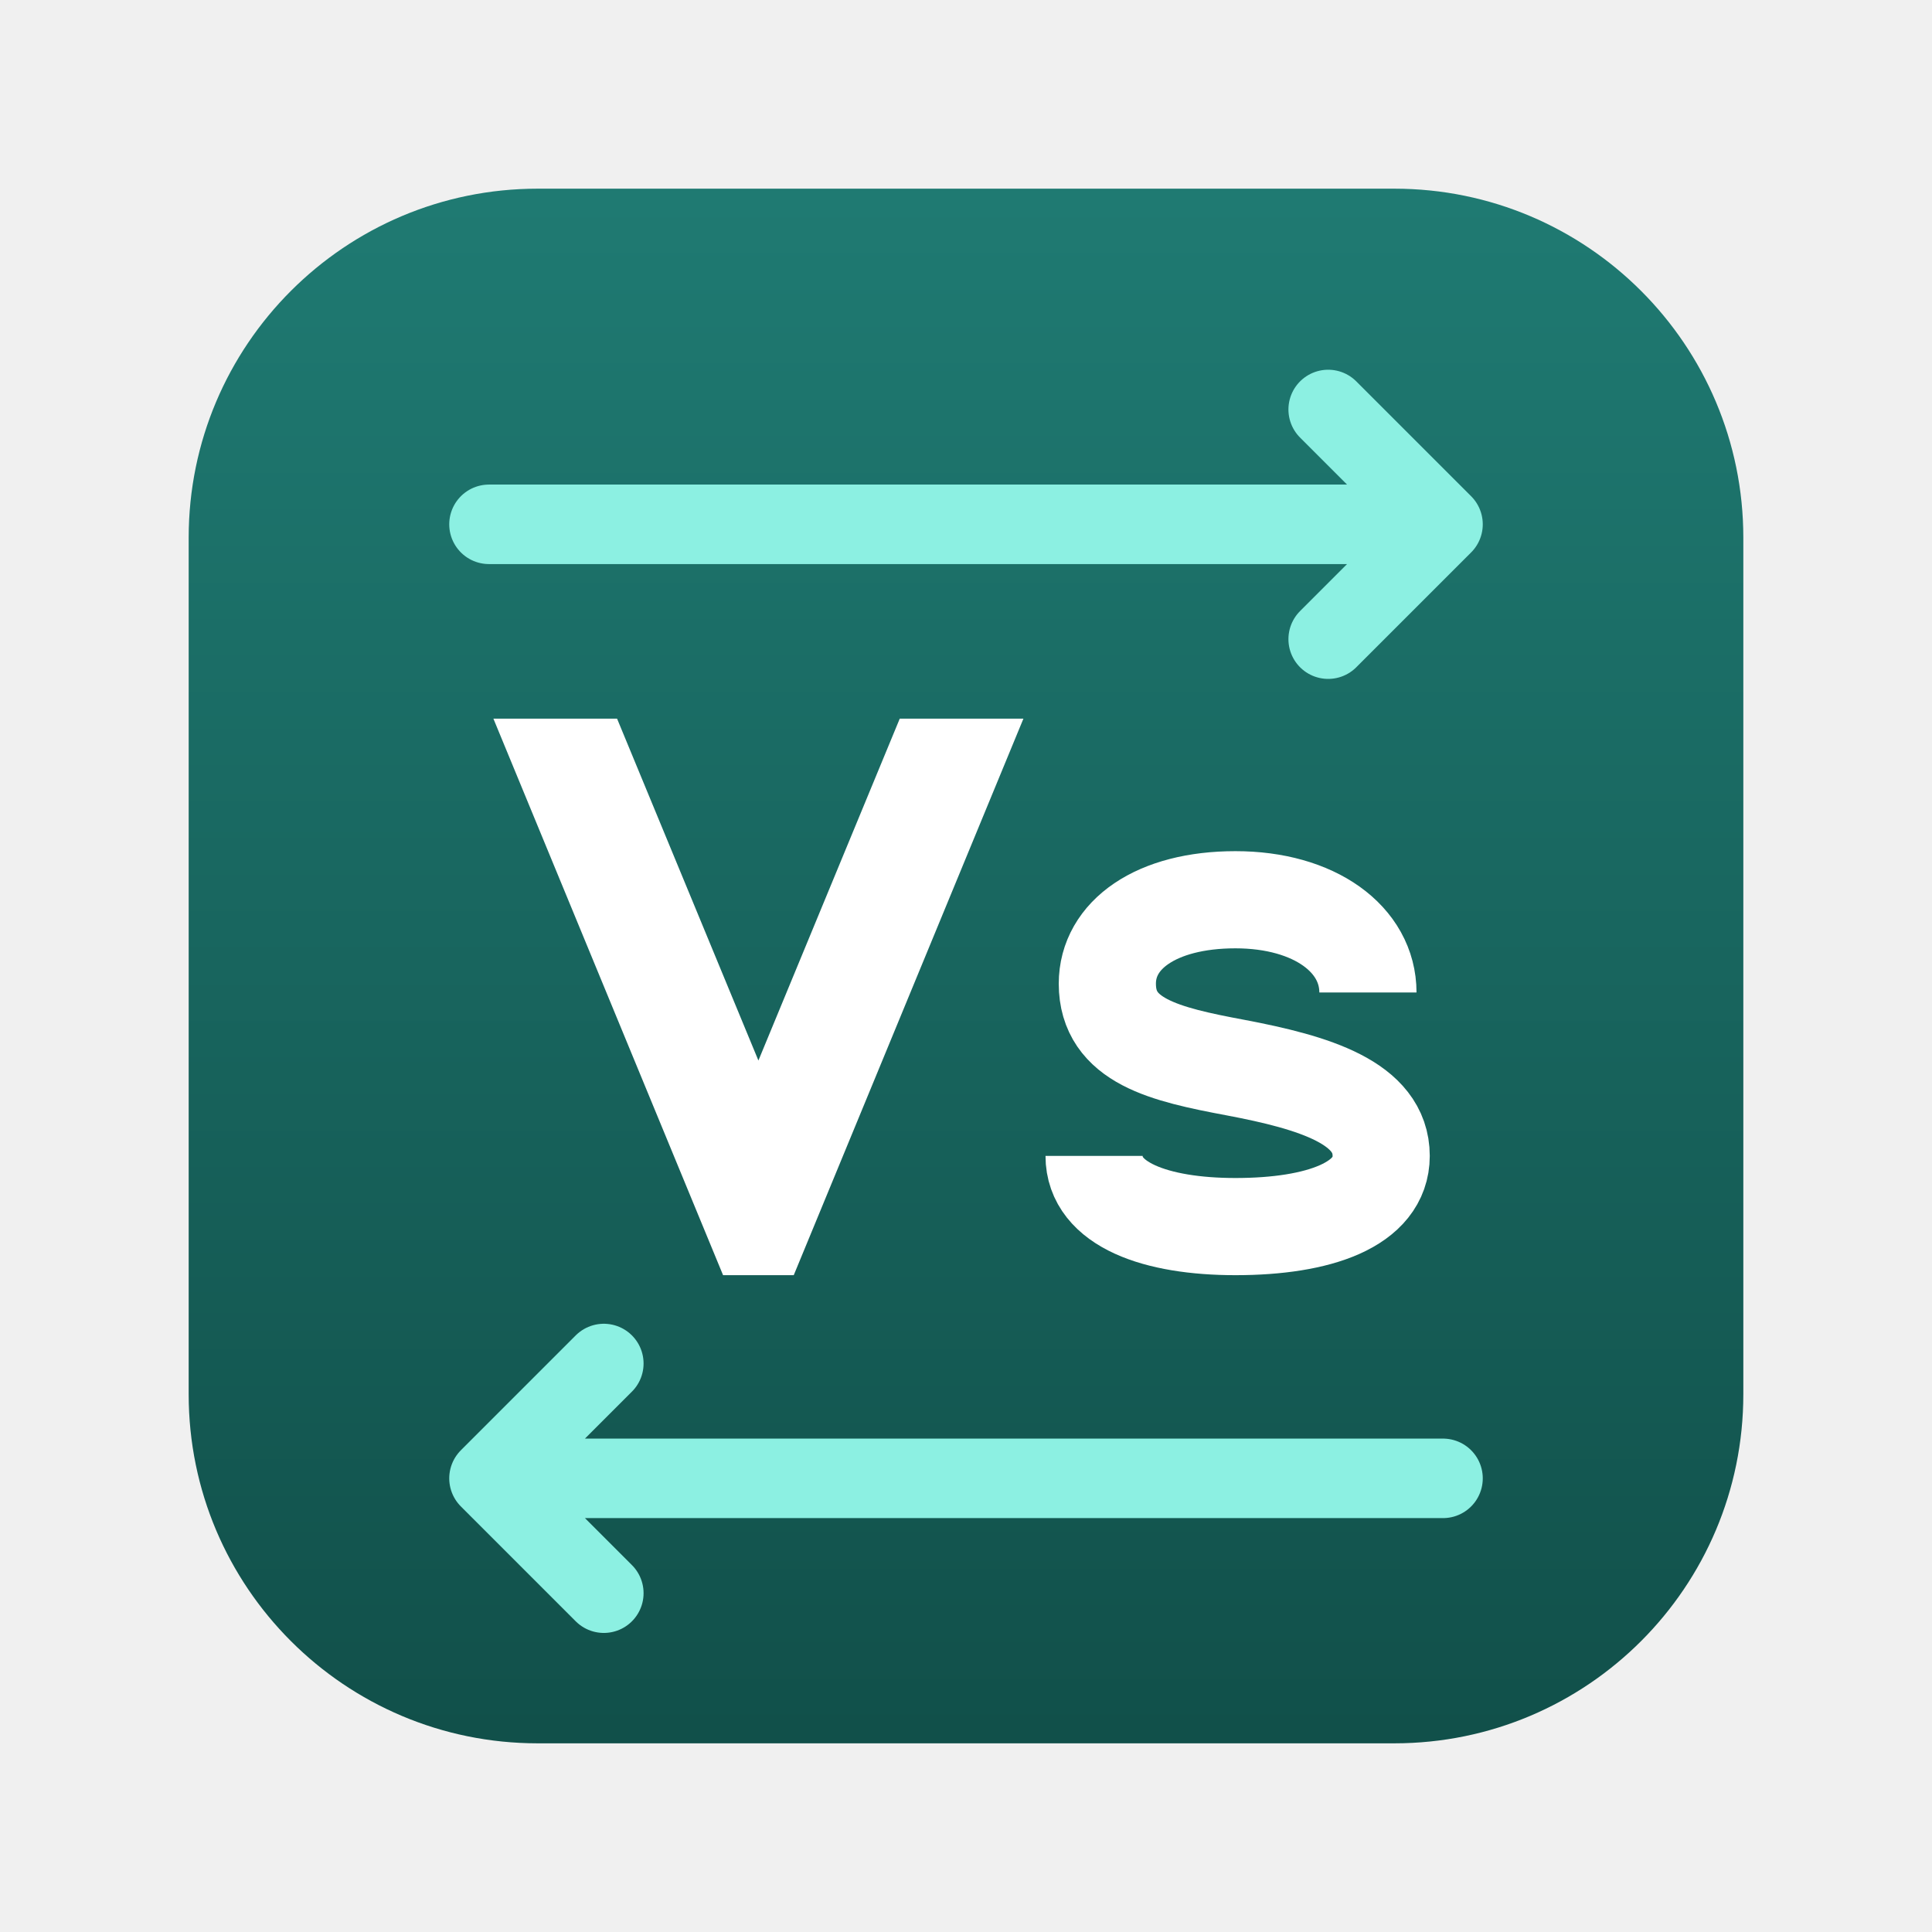
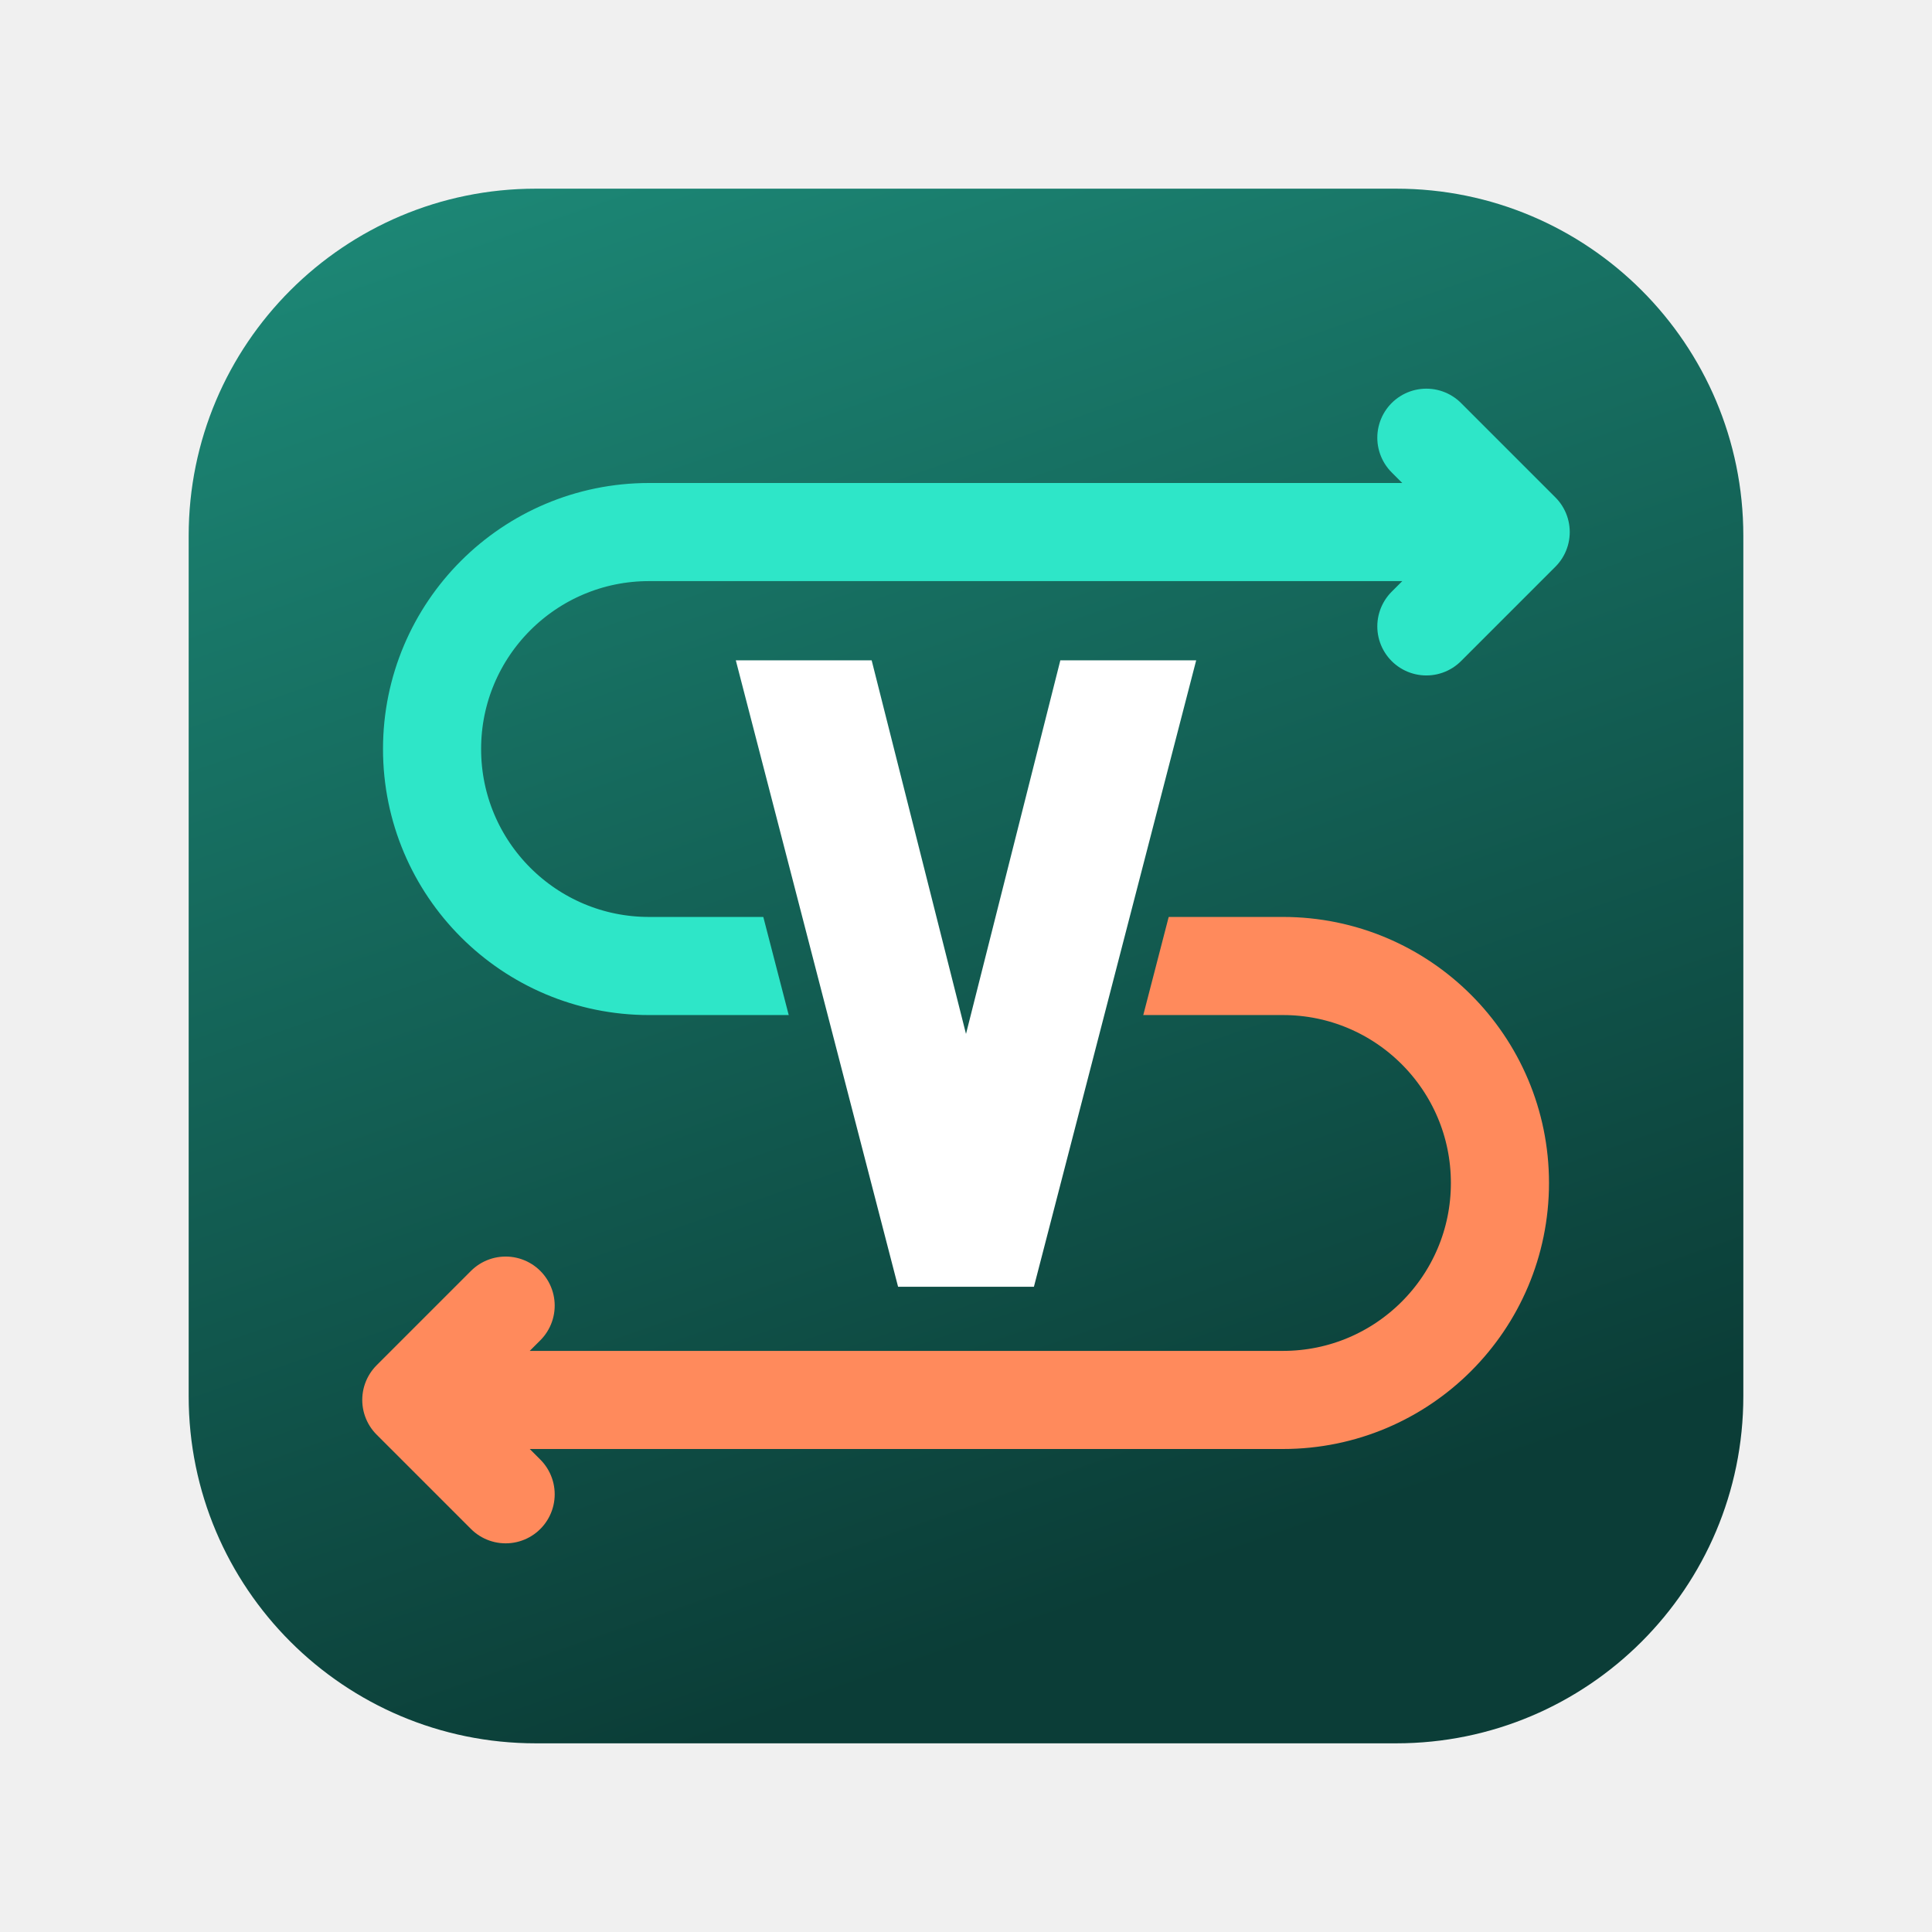
<svg xmlns="http://www.w3.org/2000/svg" width="1024" height="1024" viewBox="0 0 1024 1024">
  <defs>
-     <linearGradient id="tile" x1="0" y1="0" x2="0" y2="1">
-       <stop offset="0" stop-color="#1f7a72" />
-       <stop offset="1" stop-color="#11504a" />
+     <linearGradient id="tile" x1="0" y1="0" x2="0.35" y2="1">
+       <stop offset="0" stop-color="#1d8a78" />
+       <stop offset="1" stop-color="#0b3d37" />
    </linearGradient>
+     <mask id="clear-of-v" maskUnits="userSpaceOnUse">
+       <rect width="1024" height="1024" fill="#fff" />
+       <polygon points="390,350 462,350 512,548 562,350 634,350 548,682 476,682" stroke="#000" stroke-width="40" stroke-linejoin="round" />
+     </mask>
  </defs>
-   <rect x="100" y="100" width="824" height="824" rx="185" fill="url(#tile)" />
-   <g transform="translate(43.8 43.8) scale(4.682)">
-     <g fill="none" stroke="#8cf0e2" stroke-width="9" stroke-linecap="round" stroke-linejoin="round">
-       <path d="M46 50H154M141 37L154 50L141 63" />
-       <path d="M154 158H46M59 145L46 158L59 171" />
-     </g>
-     <g transform="translate(-1.5 0)">
-       <polygon fill="#fff" points="48,72 62,72 78,110.7 94,72 108,72 82,135 74,135" />
-       <path fill="none" stroke="#fff" stroke-width="11" stroke-linecap="butt" d="M147 103C147 97 141 92.5 132 92.5C123 92.5 117.5 96.5 117.5 102C117.5 108.5 124 110 132 111.5C141 113.2 148.5 115.5 148.5 121.5C148.5 127 141.5 129.5 132 129.5C123 129.5 116 127 116 121.5" />
-     </g>
+   <rect x="100" y="100" width="824" height="824" rx="184" fill="url(#tile)" />
+   <g mask="url(#clear-of-v)" fill="none" stroke-width="52" stroke-linecap="round" stroke-linejoin="round">
+     <path stroke="#2ee6c8" d="M806 282H344A115 115 0 0 0 344 512H512M756 232L806 282L756 332" />
+     <path stroke="#ff8a5c" d="M512 512H680A115 115 0 0 1 680 742H218M268 692L218 742L268 792" />
  </g>
+   <polygon fill="#fff" points="390,350 462,350 512,548 562,350 634,350 548,682 476,682" />
</svg>
